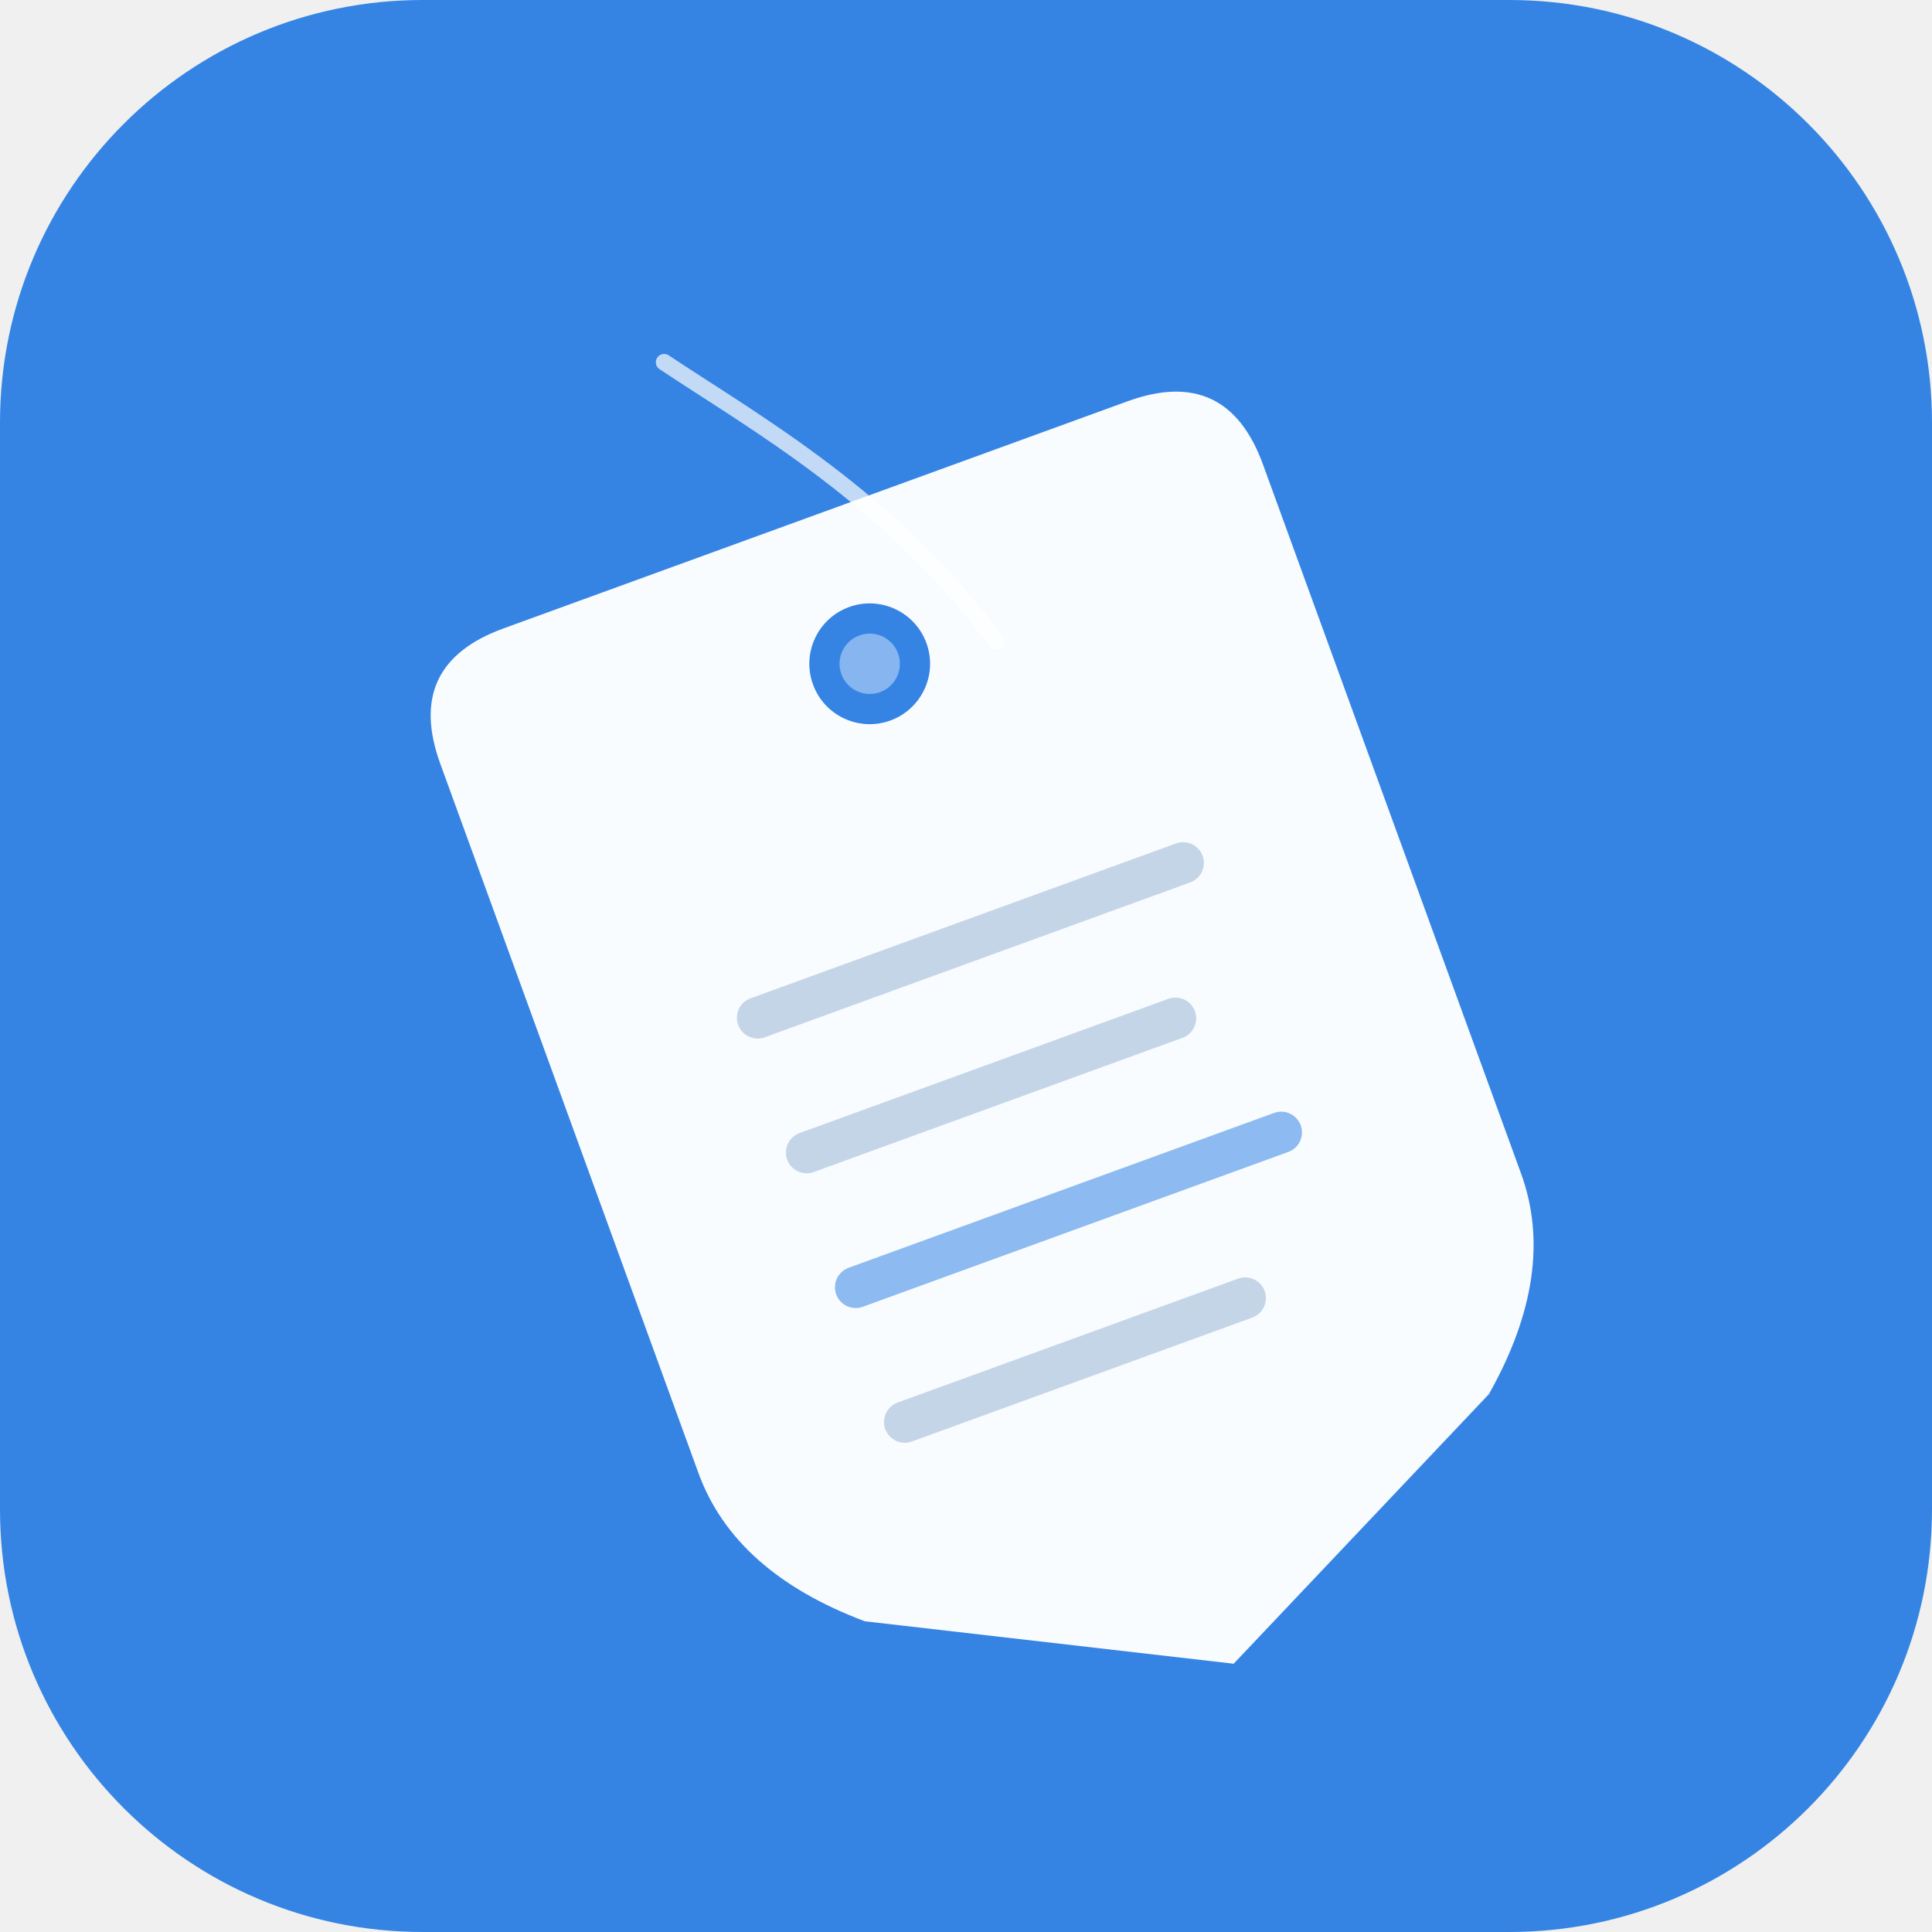
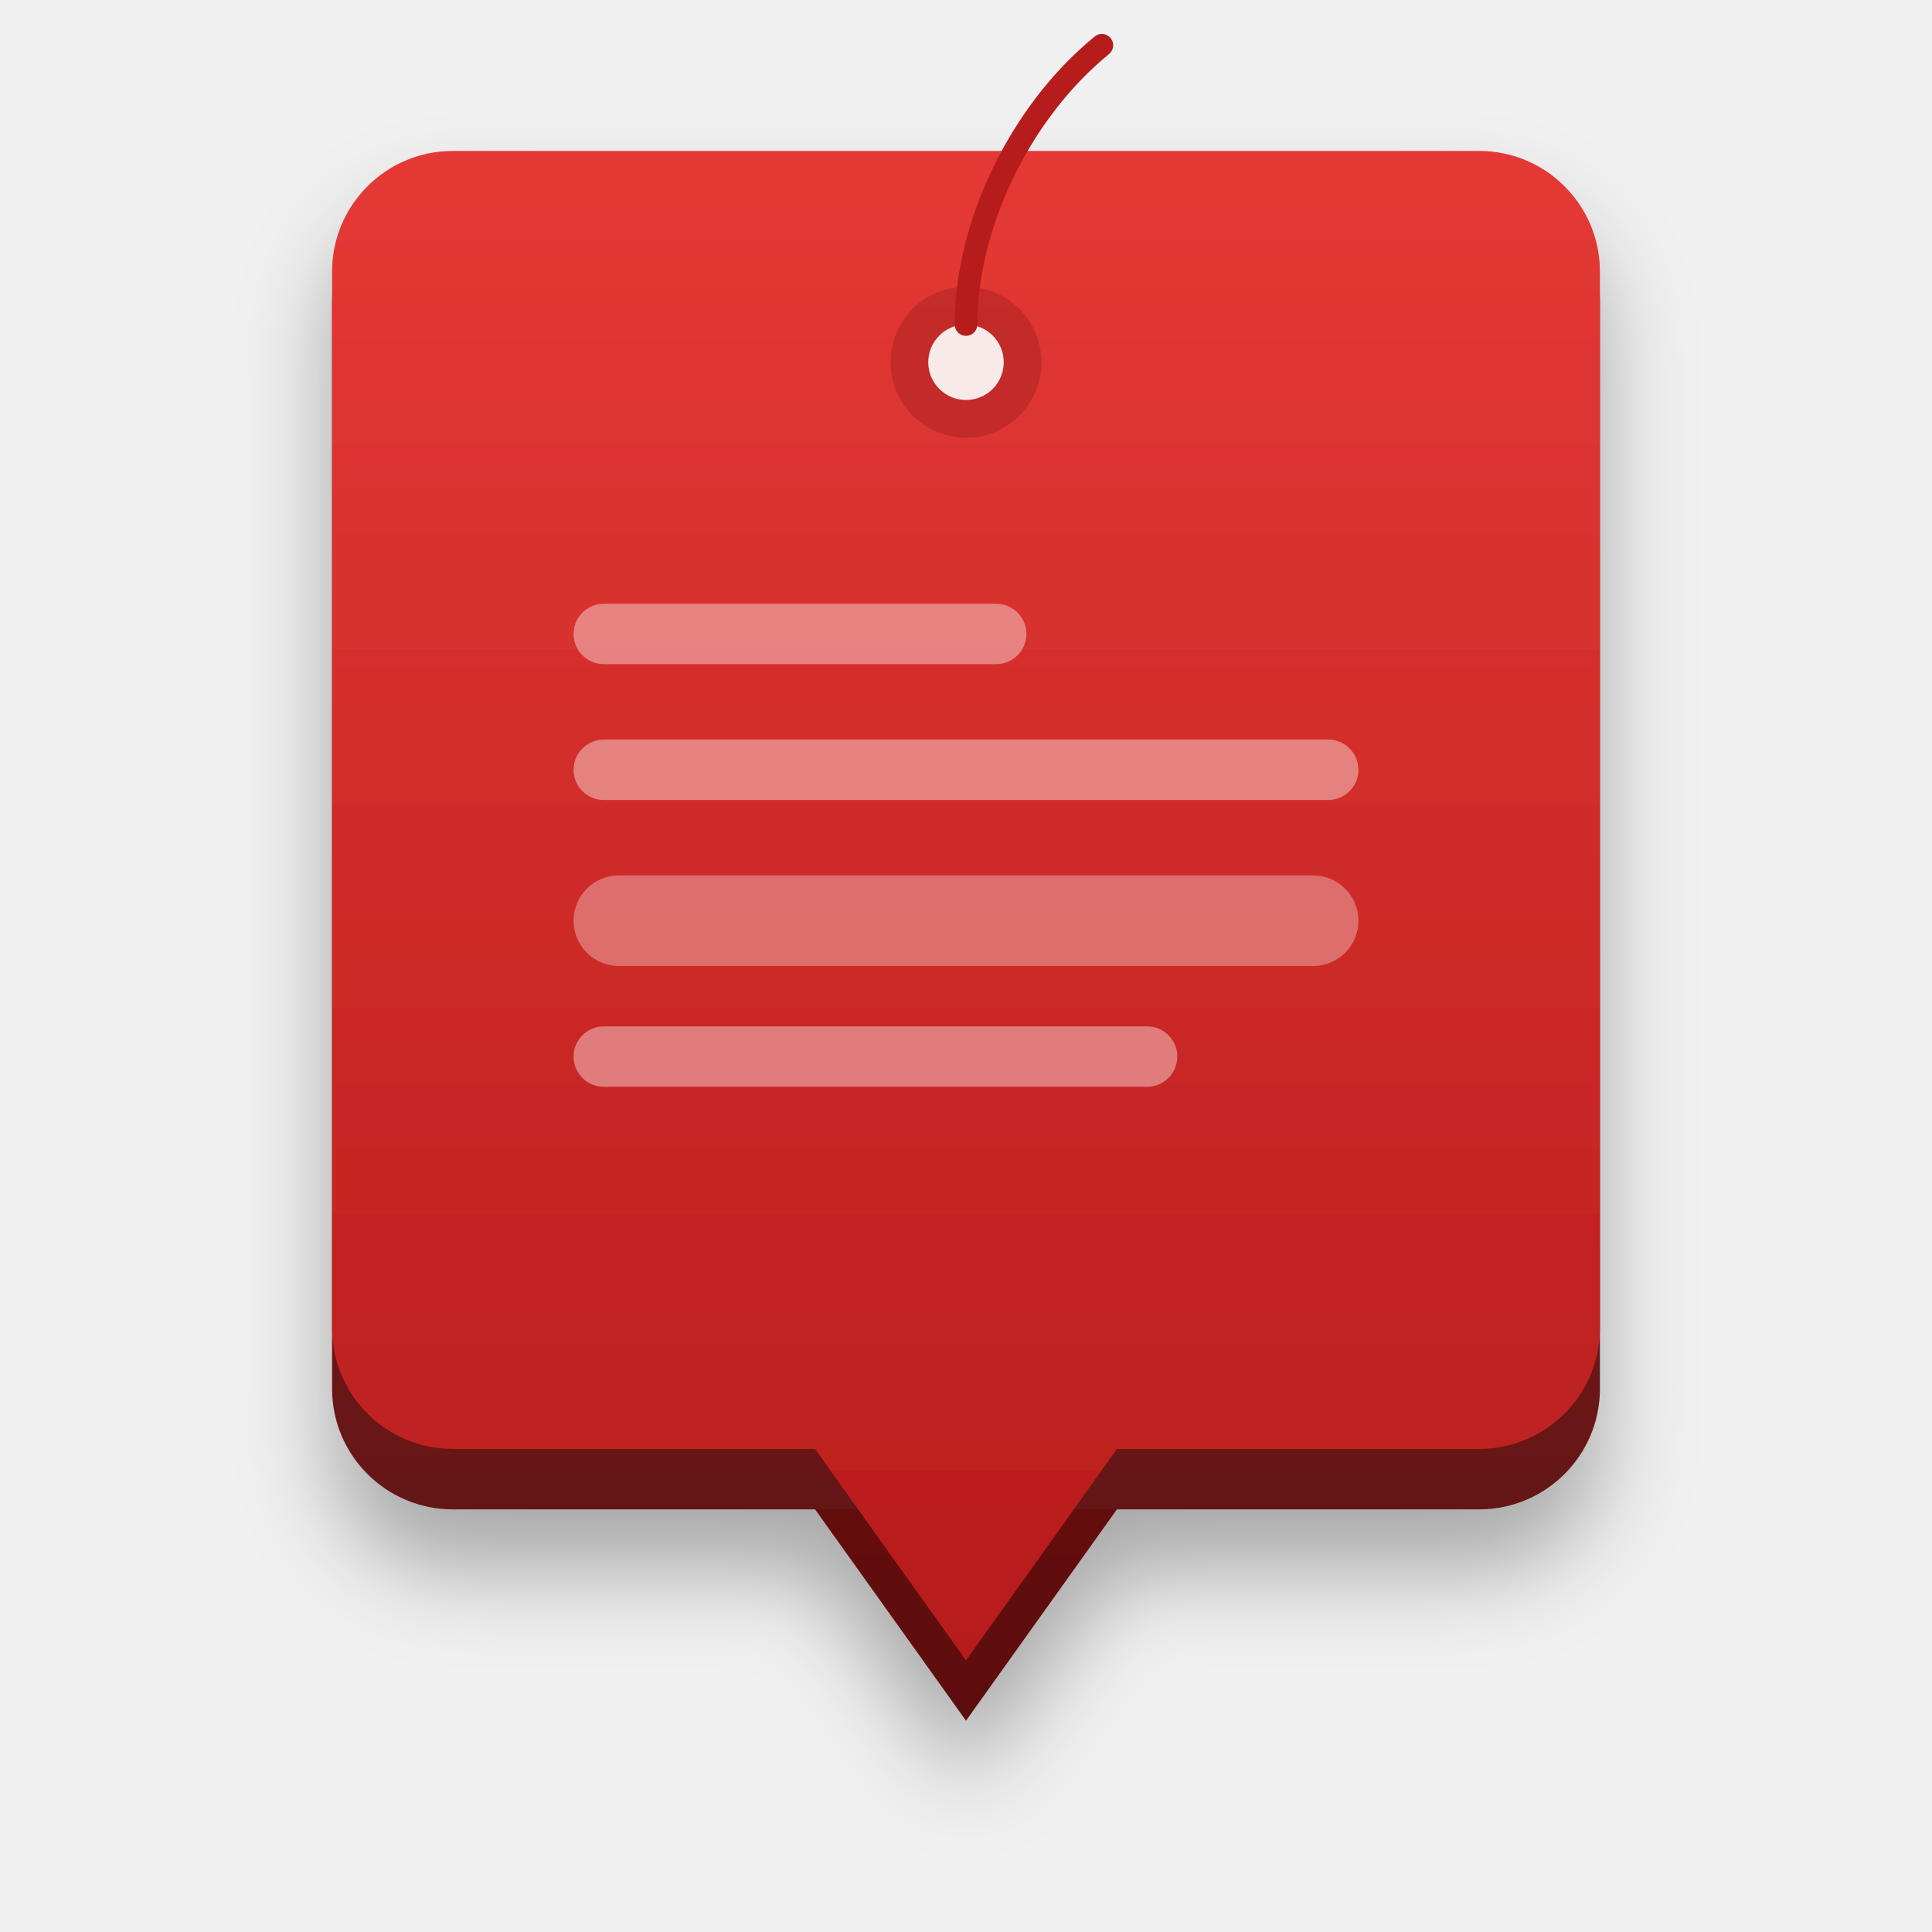
- <svg xmlns="http://www.w3.org/2000/svg" width="256" height="256" viewBox="0 0 256 256">
-   <rect x="0" y="0" width="256" height="256" rx="56" fill="#3584e4" />
-   <g transform="translate(132, 134) rotate(-20)">
-     <path d="M-44,-70 L44,-70 Q58,-70 58,-56 L58,44 Q58,58 44,70 L0,92 L-44,70 Q-58,58 -58,44 L-58,-56 Q-58,-70 -44,-70 Z" fill="#ffffff" opacity="0.97" />
-     <circle cx="0" cy="-49" r="8" fill="#3584e4" />
-     <circle cx="0" cy="-49" r="4" fill="#ffffff" opacity="0.4" />
-     <line x1="-30" y1="-10" x2="30" y2="-10" stroke="#c5d5e8" stroke-width="5.5" stroke-linecap="round" />
-     <line x1="-30" y1="9" x2="22" y2="9" stroke="#c5d5e8" stroke-width="5.5" stroke-linecap="round" />
-     <line x1="-30" y1="28" x2="30" y2="28" stroke="#3584e4" stroke-width="5.5" stroke-linecap="round" opacity="0.55" />
-     <line x1="-30" y1="47" x2="18" y2="47" stroke="#c5d5e8" stroke-width="5.5" stroke-linecap="round" />
+ <svg xmlns="http://www.w3.org/2000/svg" viewBox="0 0 256 256" width="100%" height="100%">
+   <defs>
+     <filter id="shadow" x="-10%" y="-10%" width="120%" height="130%">
+       <feDropShadow dx="0" dy="8" stdDeviation="6" flood-color="#000000" flood-opacity="0.3" />
+     </filter>
+     <linearGradient id="redBody" x1="0%" y1="0%" x2="0%" y2="100%">
+       <stop offset="0%" stop-color="#E53935" />
+       <stop offset="100%" stop-color="#B71C1C" />
+     </linearGradient>
+     <linearGradient id="bevel" x1="0%" y1="0%" x2="0%" y2="100%">
+       <stop offset="0%" stop-color="#991B1B" />
+       <stop offset="100%" stop-color="#5C1010" />
+     </linearGradient>
+   </defs>
+   <g filter="url(#shadow)">
+     <path d="M 44,40               A 16,16 0 0,1 60,24               L 196,24               A 16,16 0 0,1 212,40               L 212,184               A 16,16 0 0,1 196,200               L 148,200               L 128,228               L 108,200               L 60,200               A 16,16 0 0,1 44,184               Z" fill="url(#bevel)" />
+     <path d="M 44,36               A 16,16 0 0,1 60,20               L 196,20               A 16,16 0 0,1 212,36               L 212,176               A 16,16 0 0,1 196,192               L 148,192               L 128,220               L 108,192               L 60,192               A 16,16 0 0,1 44,176               Z" fill="url(#redBody)" />
  </g>
-   <path d="M132,85 C118,66 100,56 88,48" fill="none" stroke="#ffffff" stroke-width="2.2" stroke-linecap="round" opacity="0.7" />
+   <circle cx="128" cy="48" r="10" fill="#991B1B" opacity="0.4" />
+   <circle cx="128" cy="48" r="5" fill="#FFFFFF" opacity="0.9" />
+   <g fill="#FFFFFF" opacity="0.4" stroke="none">
+     <rect x="76" y="80" width="60" height="8" rx="4" />
+     <rect x="76" y="98" width="104" height="8" rx="4" />
+     <rect x="76" y="116" width="104" height="12" rx="6" fill="#FFFFFF" opacity="0.8" />
+     <rect x="76" y="136" width="80" height="8" rx="4" />
+   </g>
+   <path d="M 128,43 C 128,30 135,15 146,6" stroke="#B71C1C" stroke-width="3" stroke-linecap="round" fill="none" />
</svg>
